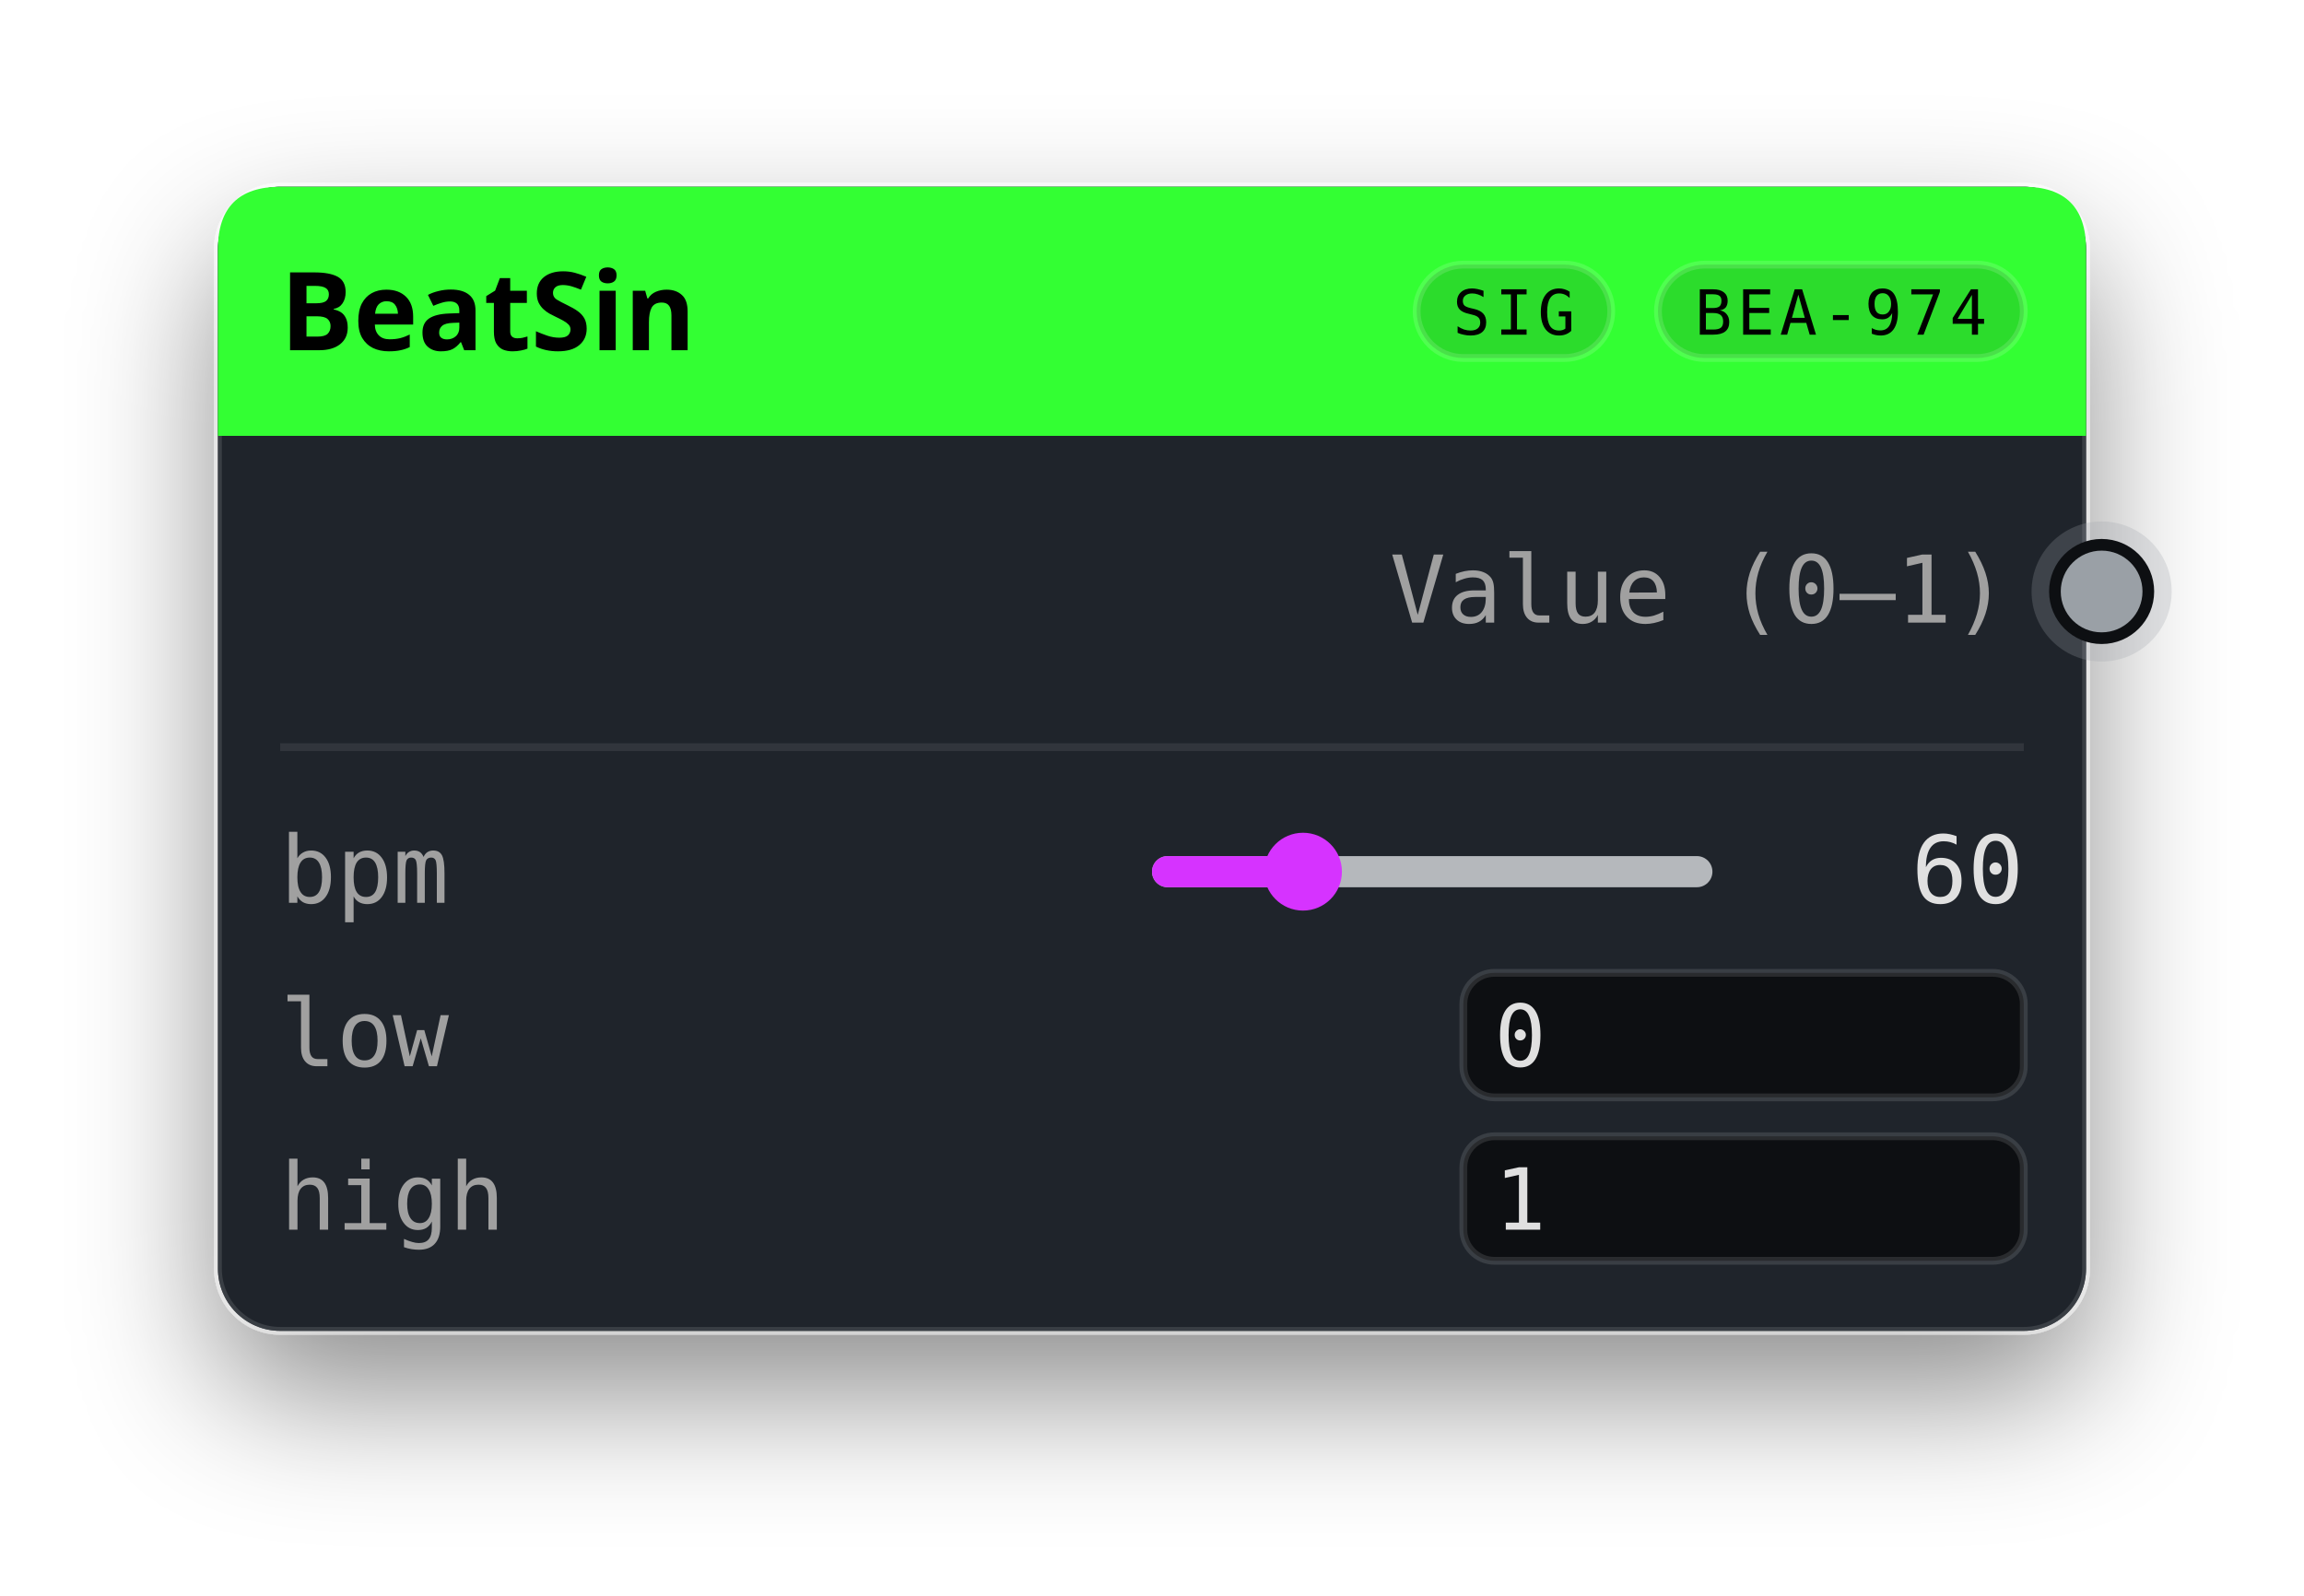
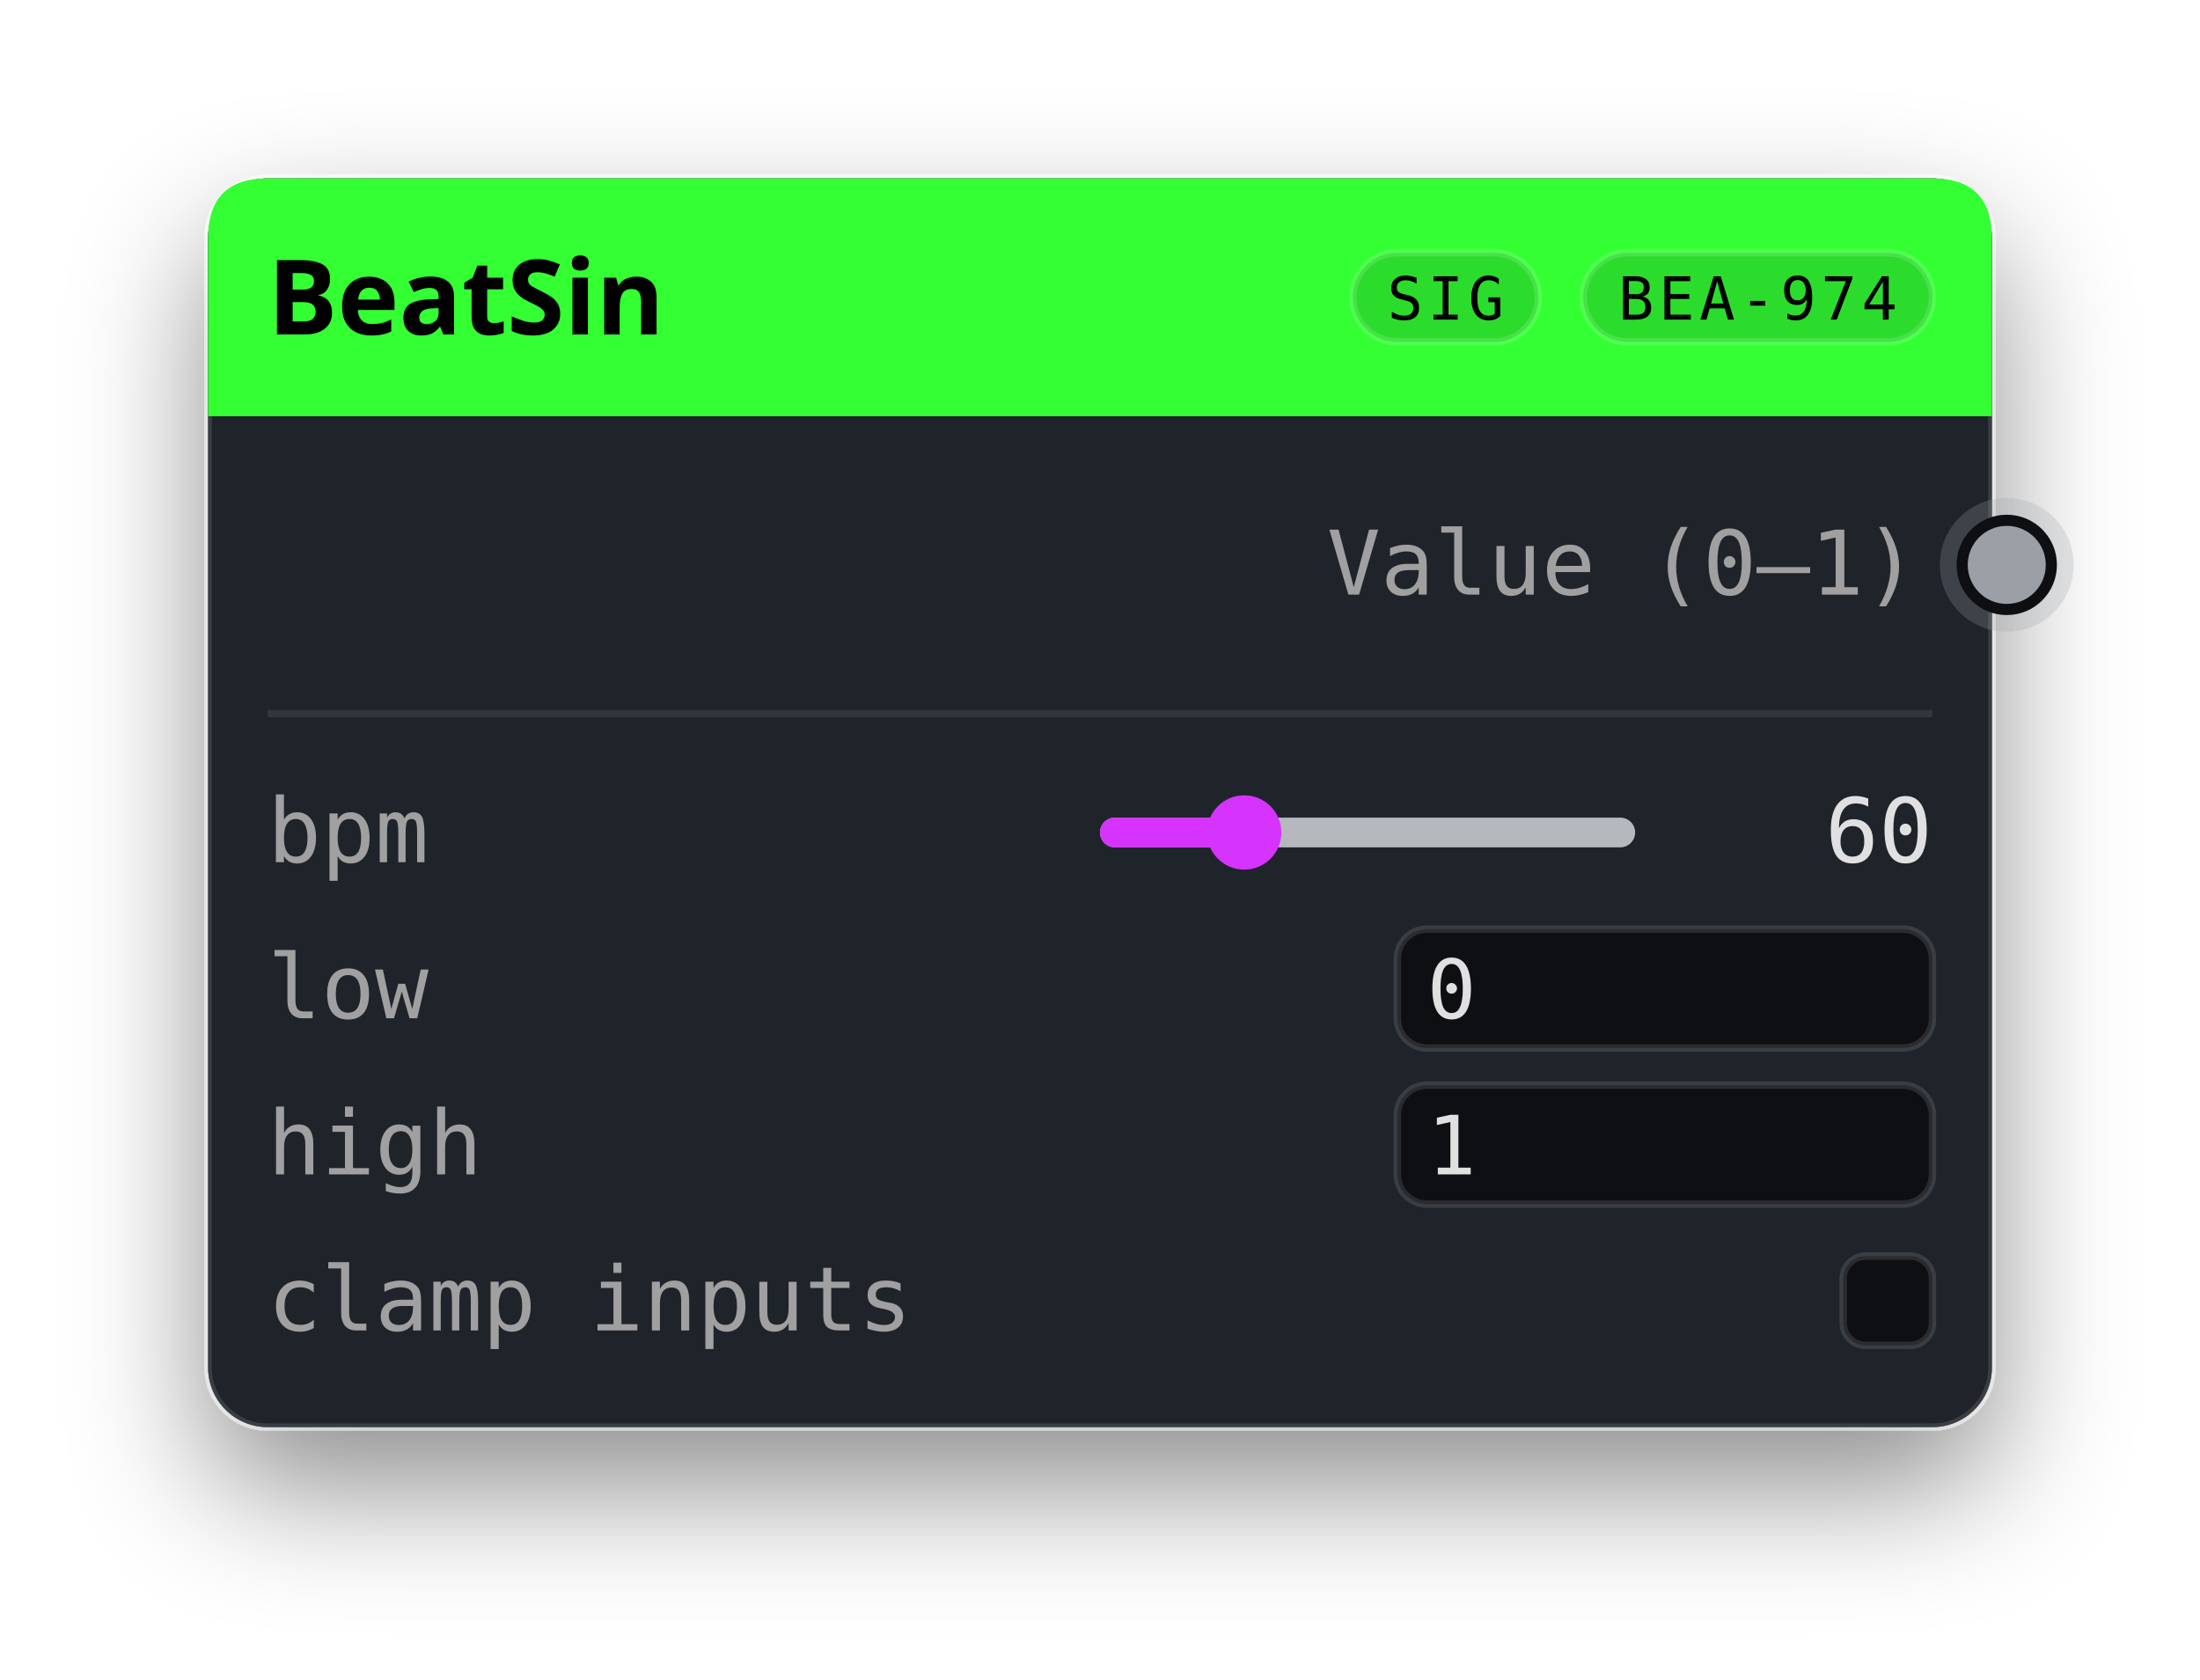
- <svg xmlns="http://www.w3.org/2000/svg" viewBox="0 0 296 205" width="296" height="205" role="img" aria-label="BeatSin node">
+ <svg xmlns="http://www.w3.org/2000/svg" viewBox="0 0 296 226" width="296" height="226" role="img" aria-label="BeatSin node">
  <defs>
    <filter id="shadow" x="-20%" y="-20%" width="140%" height="160%">
      <feDropShadow dx="0" dy="8" stdDeviation="9" flood-color="#000" flood-opacity="0.45" />
    </filter>
  </defs>
  <g transform="translate(28,24)">
-     <rect x="0" y="0" width="240" height="147" rx="8" fill="#1f242b" stroke="rgba(255,255,255,0.12)" filter="url(#shadow)" />
-     <rect x="0" y="0" width="240" height="147" rx="8" fill="#1f242b" stroke="rgba(255,255,255,0.12)" />
+     <rect x="0" y="0" width="240" height="168" rx="8" fill="#1f242b" stroke="rgba(255,255,255,0.12)" filter="url(#shadow)" />
+     <rect x="0" y="0" width="240" height="168" rx="8" fill="#1f242b" stroke="rgba(255,255,255,0.12)" />
    <path d="M0,32 L0,8 Q0,0 8,0 L232,0 Q240,0 240,8 L240,32 Z" fill="#33ff33" />
    <text x="8" y="21" font-family="'Audiowide','Trebuchet MS','Arial Black',sans-serif" font-size="14" font-weight="600" fill="#000">BeatSin</text>
    <rect x="154" y="10" width="25" height="12" rx="6" fill="rgba(0,0,0,0.14)" stroke="rgba(255,255,255,0.14)" />
    <text x="166.5" y="19" text-anchor="middle" font-family="'JetBrains Mono','Cascadia Mono','Consolas',monospace" font-size="8" letter-spacing="0.08em" fill="#000">SIG</text>
    <rect x="185" y="10" width="47" height="12" rx="6" fill="rgba(0,0,0,0.14)" stroke="rgba(255,255,255,0.14)" />
    <text x="208.5" y="19" text-anchor="middle" font-family="'JetBrains Mono','Cascadia Mono','Consolas',monospace" font-size="8" letter-spacing="0.08em" fill="#000">BEA-974</text>
    <circle cx="242" cy="52" r="9" fill="#9aa0a6" opacity="0.25" />
    <circle cx="242" cy="52" r="6" fill="#9aa0a6" stroke="#0d0f12" stroke-width="1.5" />
    <text x="230" y="56" text-anchor="end" font-family="'JetBrains Mono','Cascadia Mono','Consolas',monospace" font-size="12" fill="#a0a0a0">Value (0–1)</text>
    <line x1="8" y1="72" x2="232" y2="72" stroke="rgba(255,255,255,0.08)" />
    <text x="8" y="92" font-family="'JetBrains Mono','Cascadia Mono','Consolas',monospace" font-size="12" fill="#a0a0a0">bpm</text>
    <g>
      <rect x="120" y="86" width="72" height="4" rx="2" fill="#cfd2d6" opacity="0.85" />
      <rect x="120" y="86" width="19.4" height="4" rx="2" fill="#d633ff" />
      <circle cx="139.4" cy="88" r="5" fill="#d633ff" />
      <text x="232" y="92" text-anchor="end" font-family="'JetBrains Mono','Cascadia Mono','Consolas',monospace" font-size="12" fill="#e0e0e0">60</text>
    </g>
    <text x="8" y="113" font-family="'JetBrains Mono','Cascadia Mono','Consolas',monospace" font-size="12" fill="#a0a0a0">low</text>
    <g>
      <rect x="160" y="101" width="72" height="16" rx="4" fill="#0d0f12" stroke="rgba(255,255,255,0.12)" />
      <text x="164" y="113" font-family="'JetBrains Mono','Cascadia Mono','Consolas',monospace" font-size="11" fill="#e0e0e0">0</text>
    </g>
    <text x="8" y="134" font-family="'JetBrains Mono','Cascadia Mono','Consolas',monospace" font-size="12" fill="#a0a0a0">high</text>
    <g>
      <rect x="160" y="122" width="72" height="16" rx="4" fill="#0d0f12" stroke="rgba(255,255,255,0.12)" />
      <text x="164" y="134" font-family="'JetBrains Mono','Cascadia Mono','Consolas',monospace" font-size="11" fill="#e0e0e0">1</text>
    </g>
+     <text x="8" y="155" font-family="'JetBrains Mono','Cascadia Mono','Consolas',monospace" font-size="12" fill="#a0a0a0">clamp inputs</text>
+     <g>
+       <rect x="220" y="145" width="12" height="12" rx="3" fill="#0d0f12" stroke="rgba(255,255,255,0.12)" />
+     </g>
  </g>
</svg>
